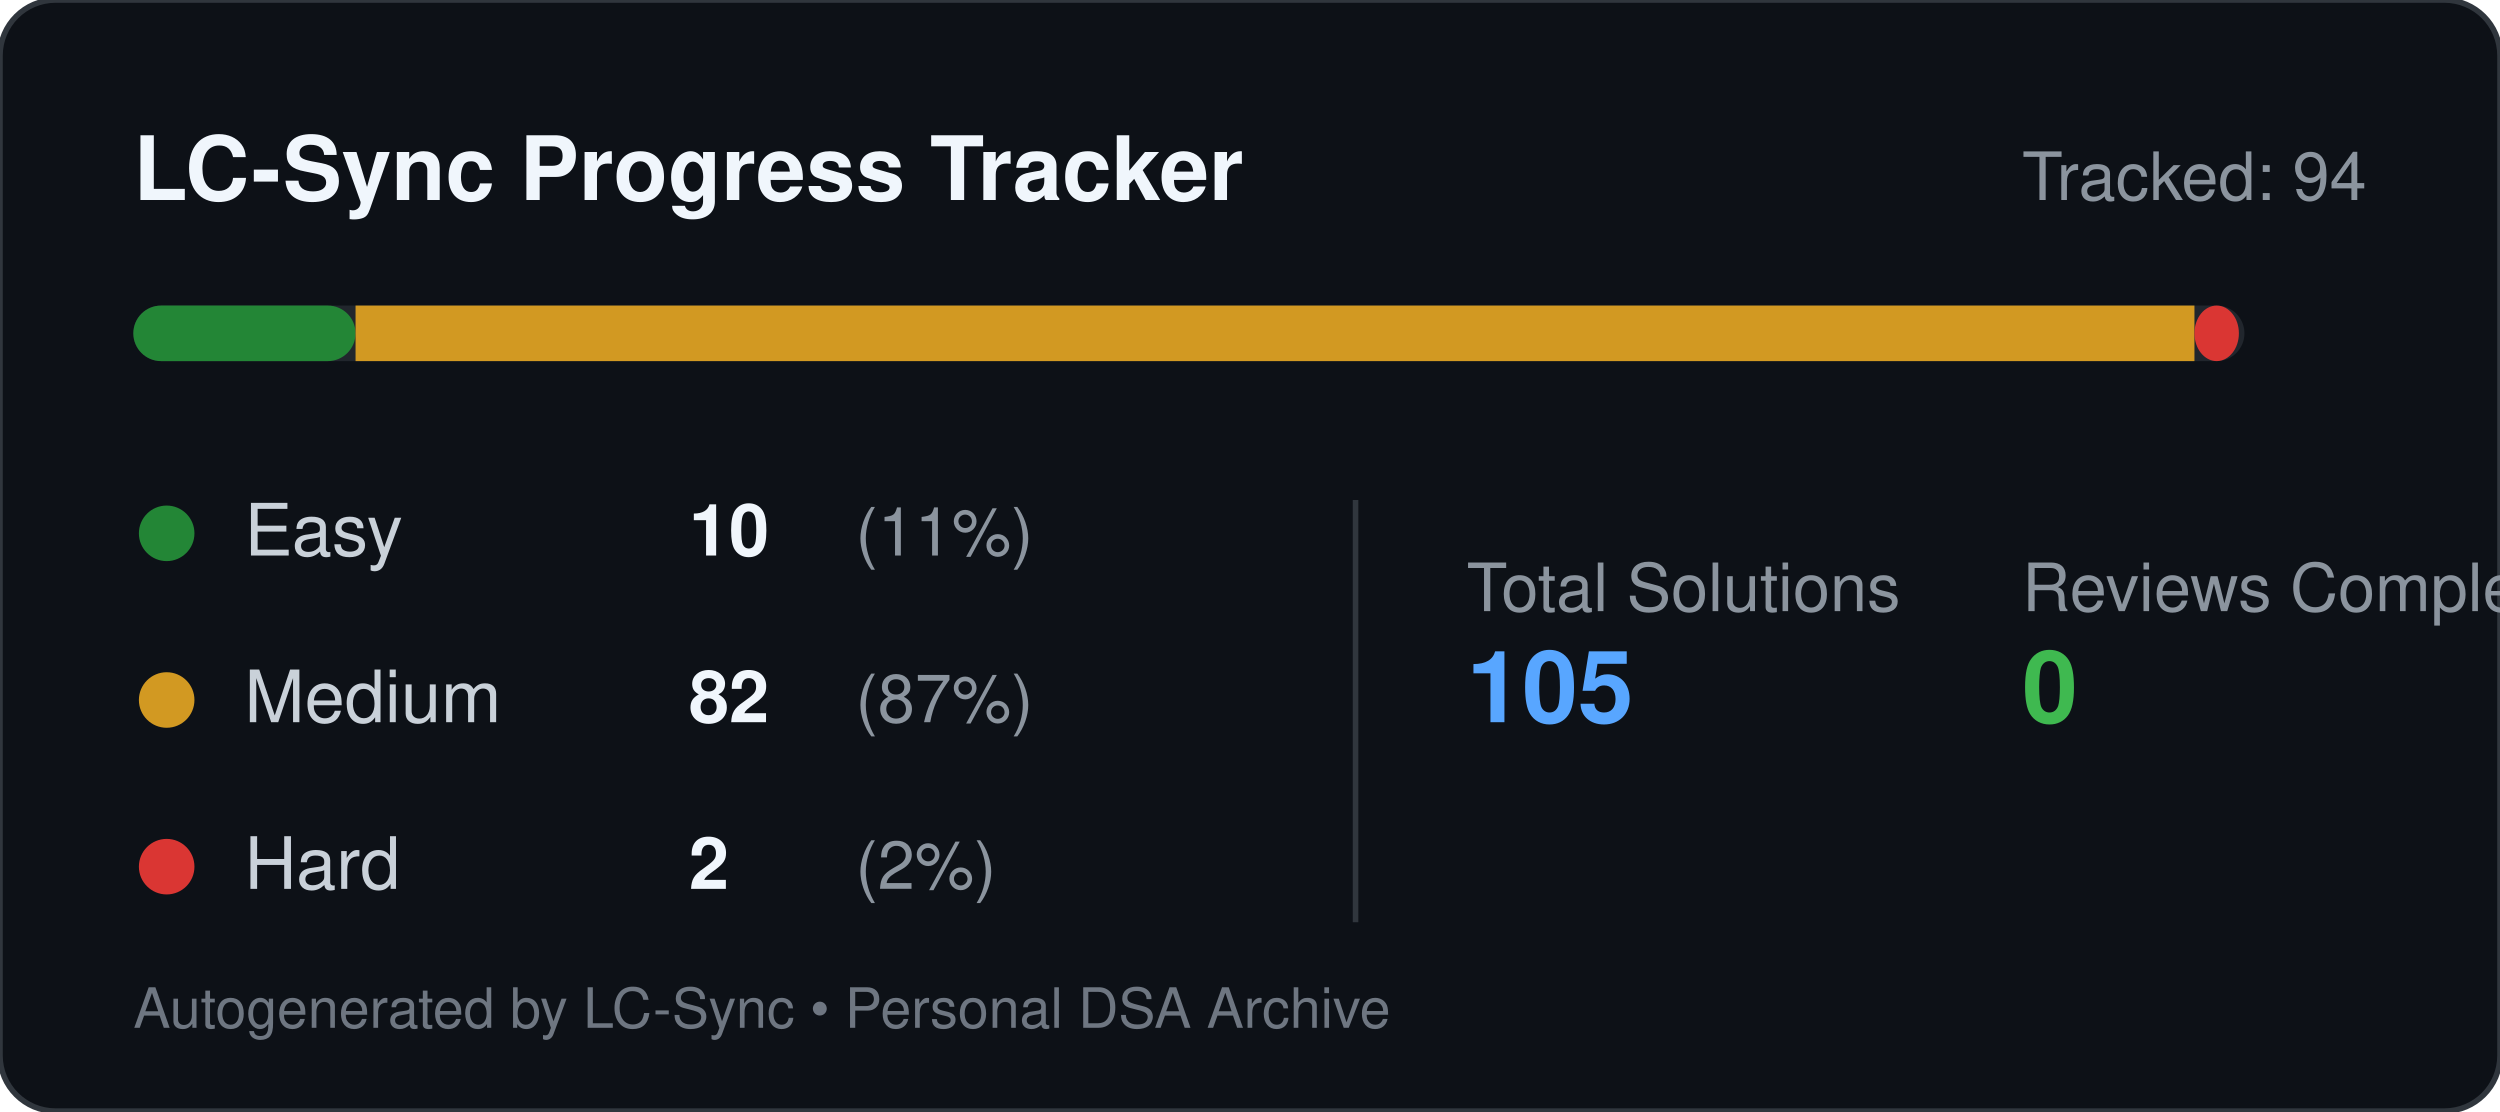
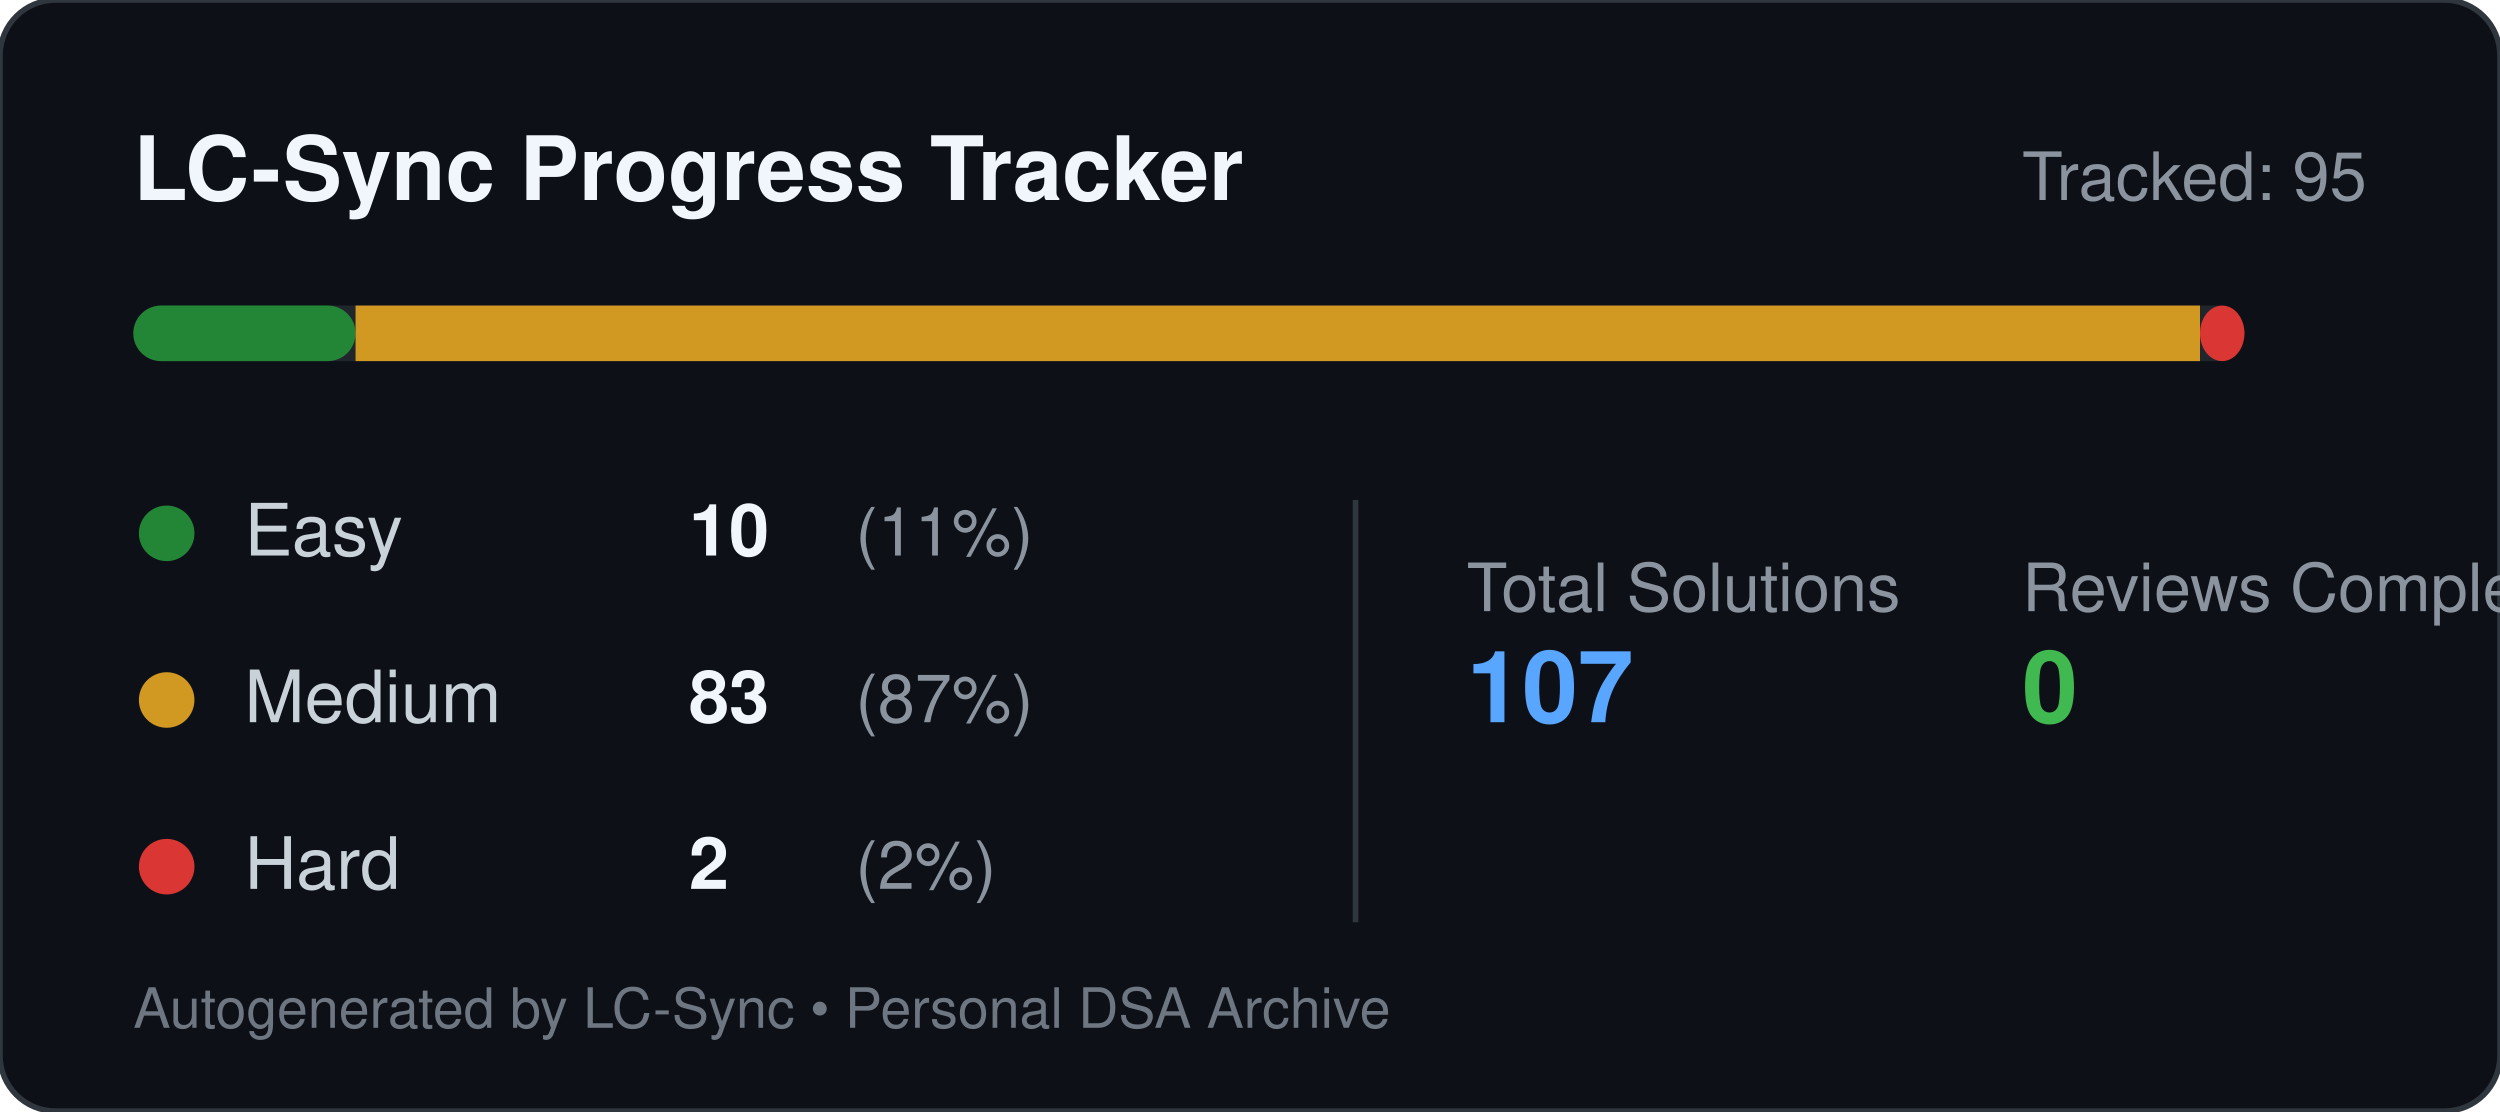
<svg xmlns="http://www.w3.org/2000/svg" width="450" height="200" viewBox="0 0 450 200" fill="none">
  <rect width="450" height="200" rx="10" fill="#0d1117" stroke="#30363d" stroke-width="1" />
  <text x="24" y="36" fill="#f0f6fc" font-family="-apple-system, BlinkMacSystemFont, 'Segoe UI', Helvetica, Arial, sans-serif" font-size="16" font-weight="600">LC-Sync Progress Tracker</text>
-   <text x="426" y="36" text-anchor="end" fill="#8b949e" font-family="-apple-system, BlinkMacSystemFont, 'Segoe UI', Helvetica, Arial, sans-serif" font-size="12">Tracked: 94</text>
+   <text x="426" y="36" text-anchor="end" fill="#8b949e" font-family="-apple-system, BlinkMacSystemFont, 'Segoe UI', Helvetica, Arial, sans-serif" font-size="12">Tracked: 95</text>
  <g transform="translate(24, 55)">
    <rect width="380" height="10" rx="5" fill="#21262d" />
    <rect x="0" y="0" width="40" height="10" rx="5" fill="#238636" />
-     <rect x="40" y="0" width="331" height="10" fill="#d29922" />
-     <rect x="371" y="0" width="8" height="10" rx="5" fill="#da3633" />
+     <rect x="40" y="0" width="332" height="10" fill="#d29922" />
+     <rect x="372" y="0" width="8" height="10" rx="5" fill="#da3633" />
  </g>
  <g transform="translate(24, 90)" font-family="-apple-system, BlinkMacSystemFont, 'Segoe UI', Helvetica, Arial, sans-serif">
    <circle cx="6" cy="6" r="5" fill="#238636" />
    <text x="20" y="10" fill="#c9d1d9" font-size="13">Easy</text>
    <text x="100" y="10" fill="#f0f6fc" font-size="13" font-weight="600">10</text>
    <text x="130" y="10" fill="#8b949e" font-size="12">(11%)</text>
    <circle cx="6" cy="36" r="5" fill="#d29922" />
    <text x="20" y="40" fill="#c9d1d9" font-size="13">Medium</text>
-     <text x="100" y="40" fill="#f0f6fc" font-size="13" font-weight="600">82</text>
+     <text x="100" y="40" fill="#f0f6fc" font-size="13" font-weight="600">83</text>
    <text x="130" y="40" fill="#8b949e" font-size="12">(87%)</text>
    <circle cx="6" cy="66" r="5" fill="#da3633" />
    <text x="20" y="70" fill="#c9d1d9" font-size="13">Hard</text>
    <text x="100" y="70" fill="#f0f6fc" font-size="13" font-weight="600">2</text>
    <text x="130" y="70" fill="#8b949e" font-size="12">(2%)</text>
    <line x1="220" y1="0" x2="220" y2="76" stroke="#30363d" stroke-width="1" />
    <text x="240" y="20" fill="#8b949e" font-size="12">Total Solutions</text>
-     <text x="240" y="40" fill="#58a6ff" font-size="18" font-weight="600">105</text>
+     <text x="240" y="40" fill="#58a6ff" font-size="18" font-weight="600">107</text>
    <text x="340" y="20" fill="#8b949e" font-size="12">Reviews Completed</text>
    <text x="340" y="40" fill="#3fb950" font-size="18" font-weight="600">0</text>
  </g>
  <text x="24" y="185" fill="#6e7681" font-family="-apple-system, BlinkMacSystemFont, 'Segoe UI', Helvetica, Arial, sans-serif" font-size="10">Autogenerated by LC-Sync • Personal DSA Archive</text>
</svg>
